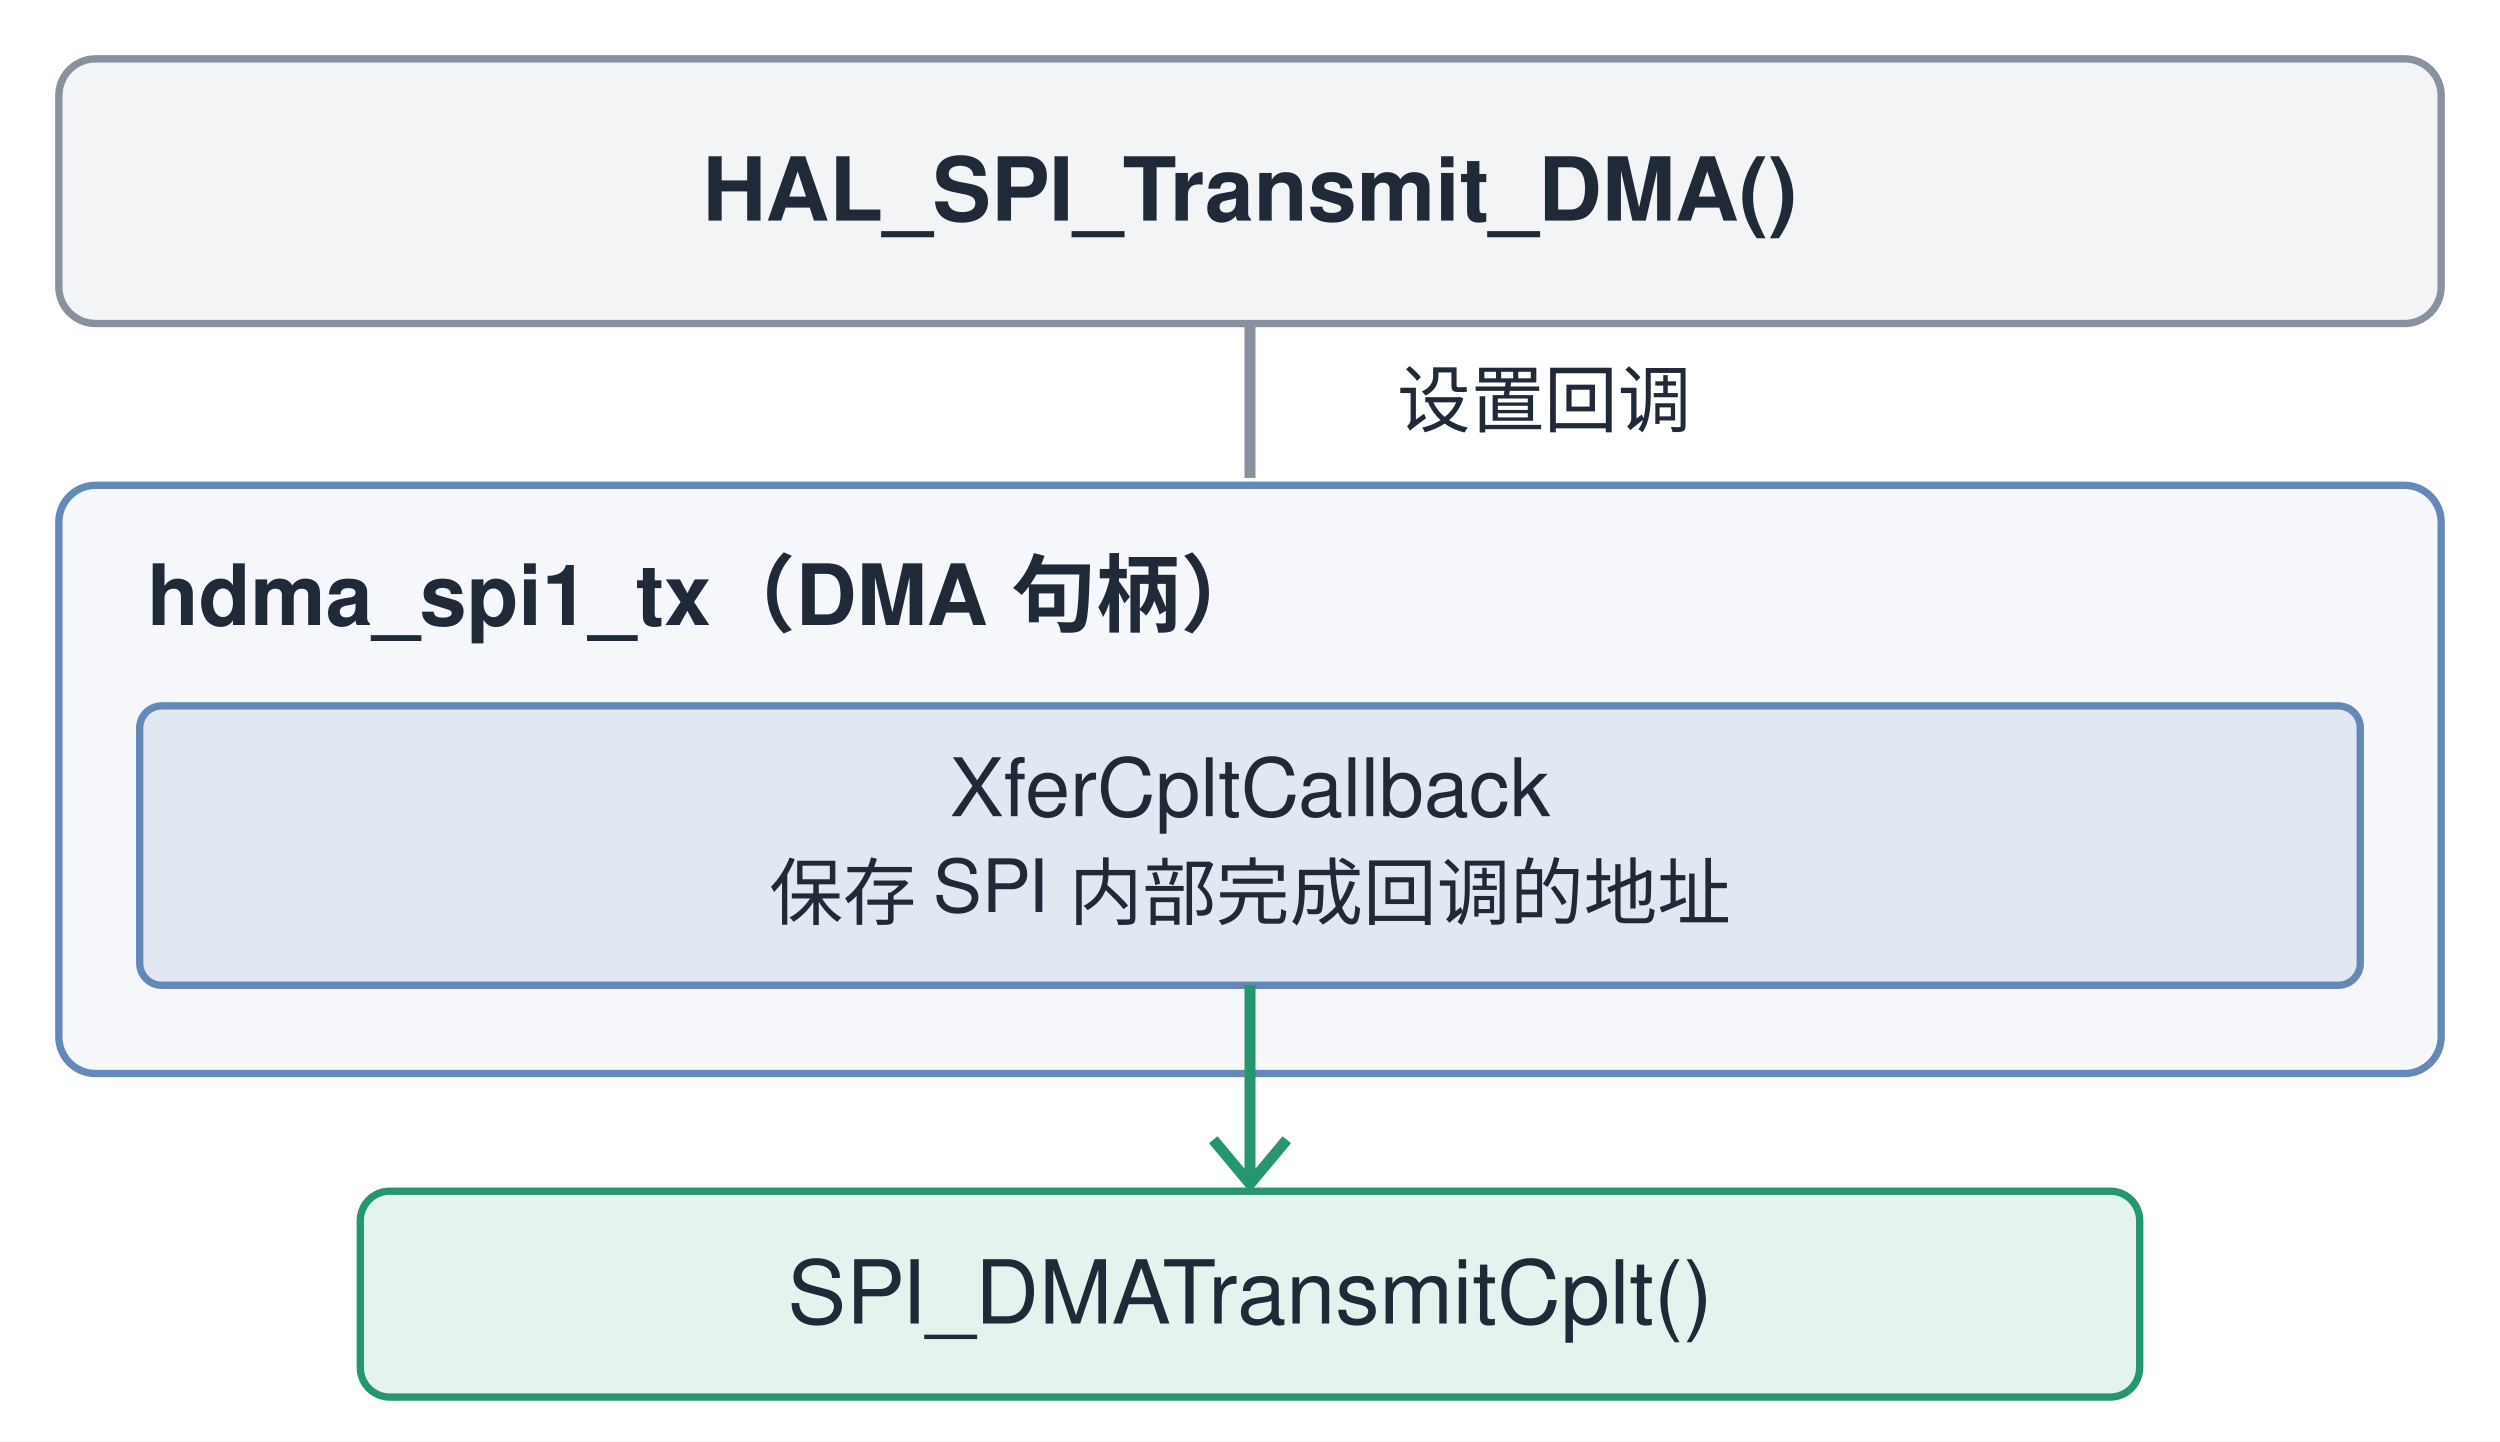
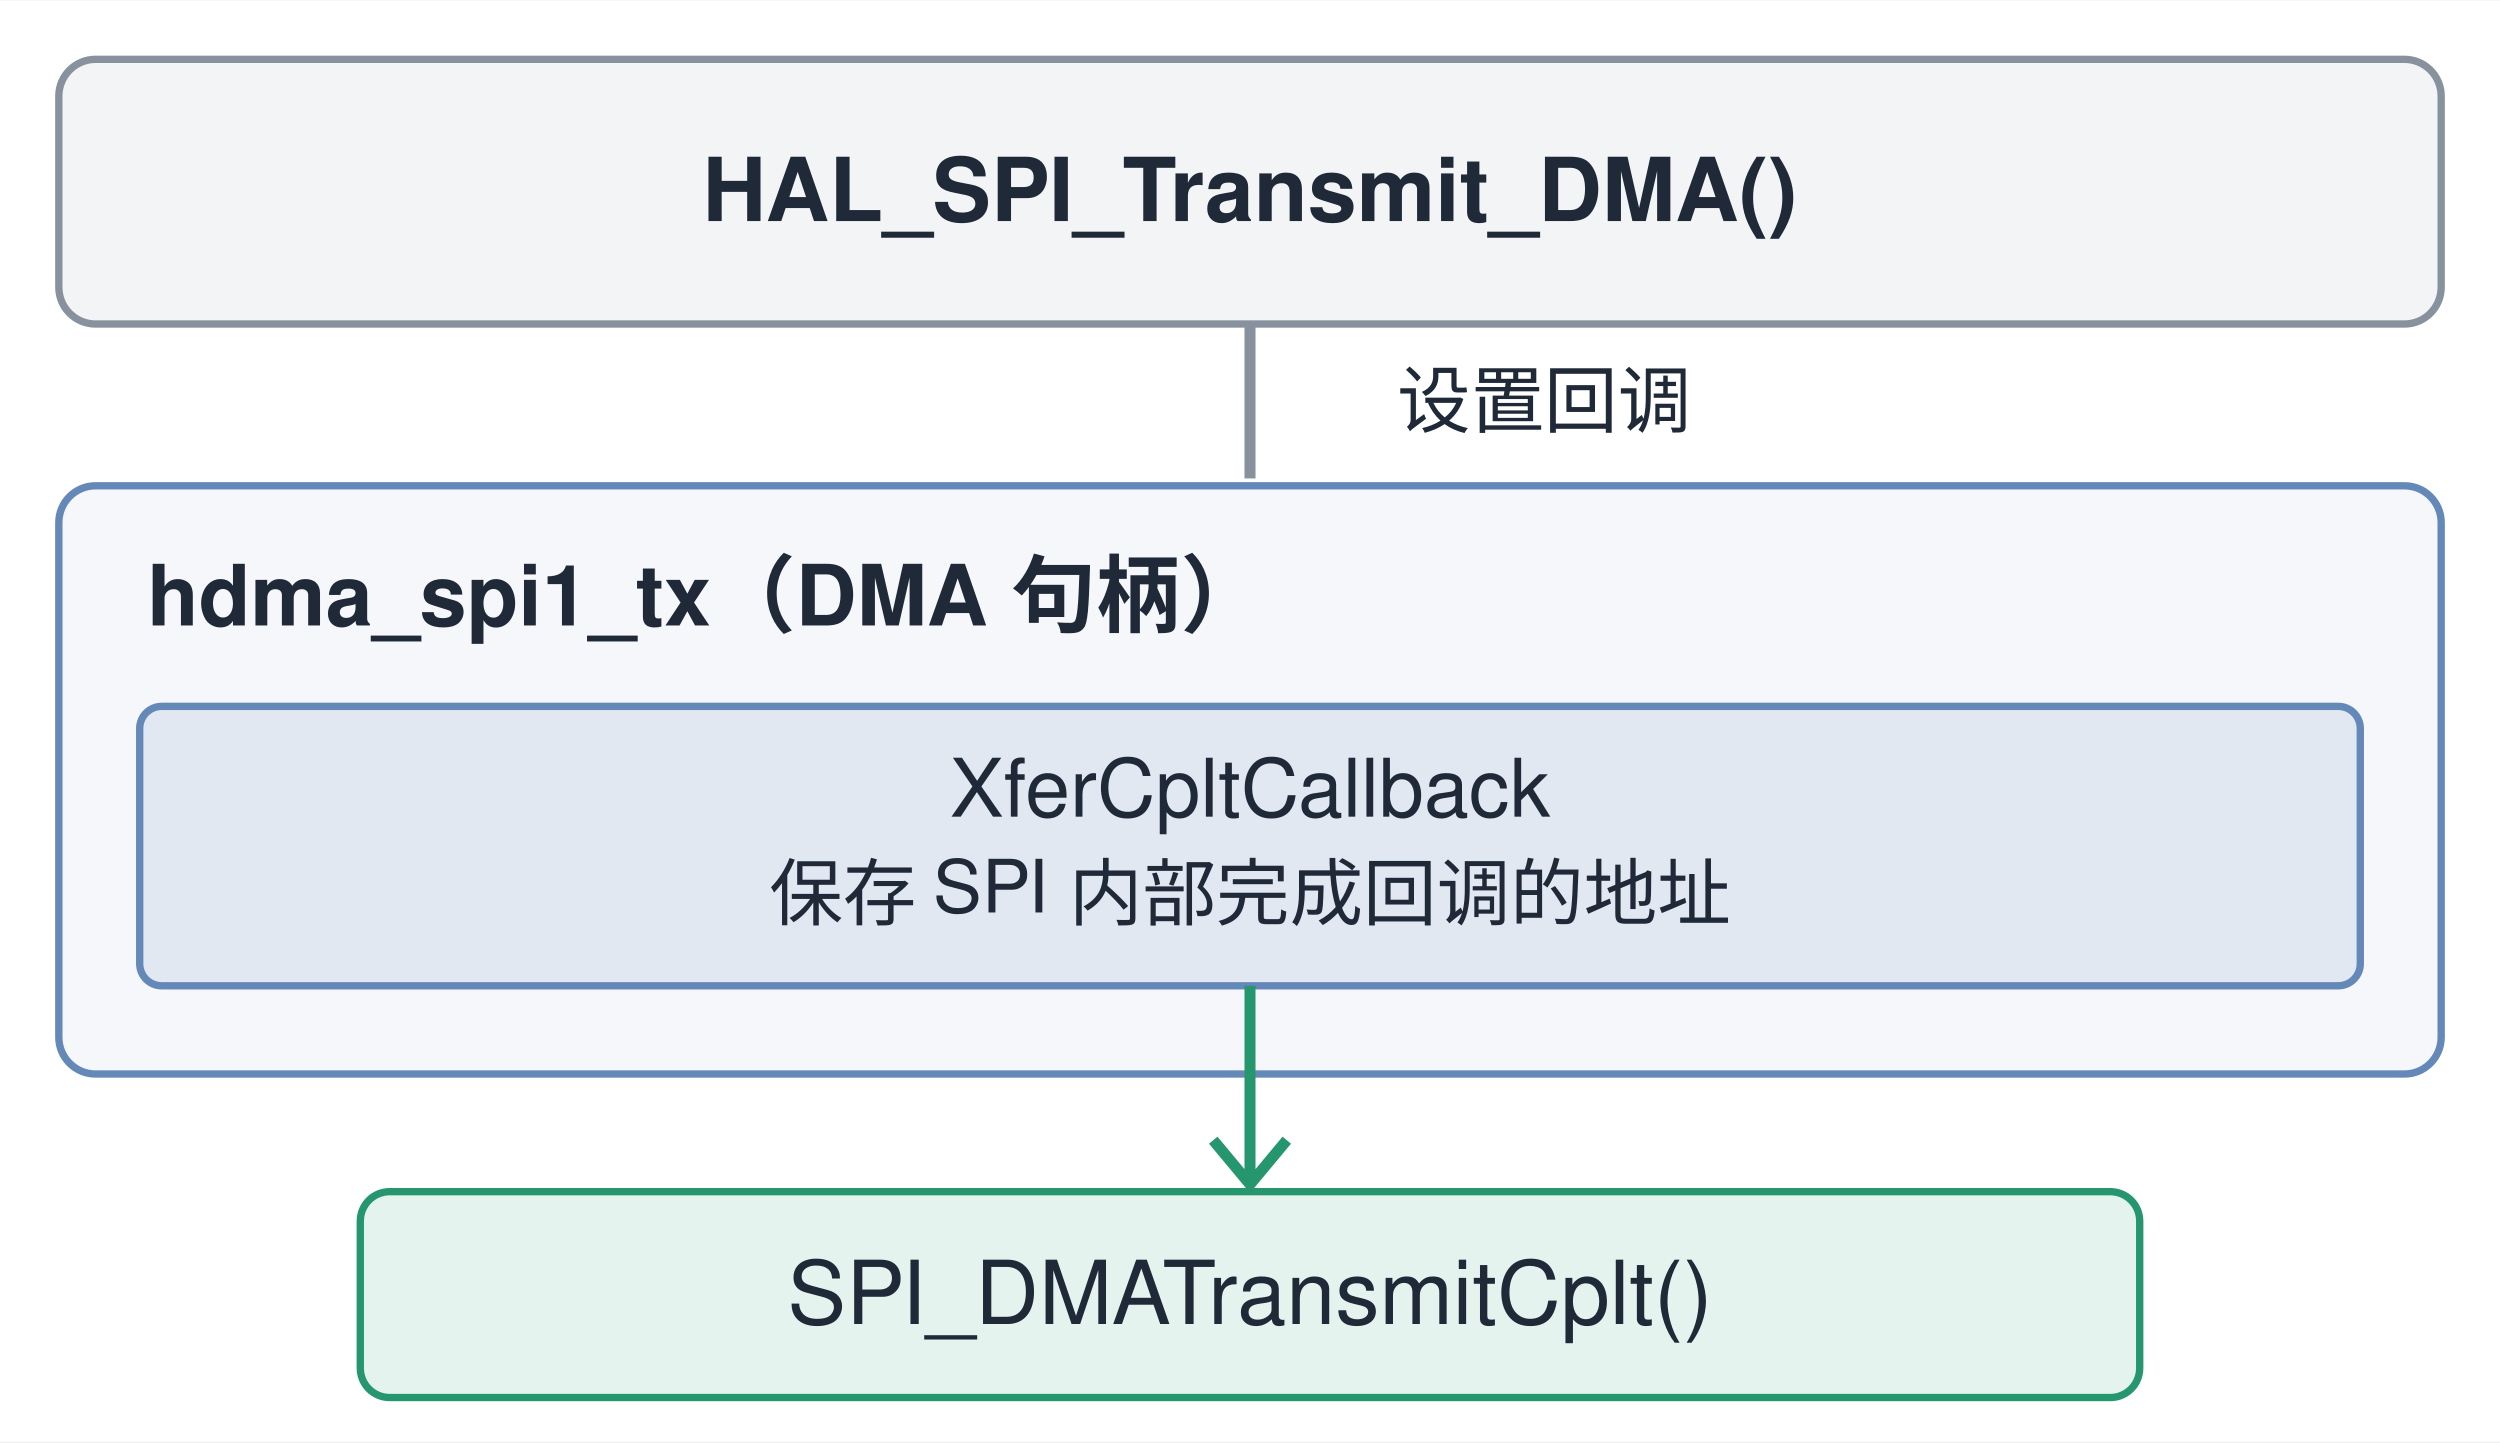
- <svg xmlns="http://www.w3.org/2000/svg" font-family="-apple-system-body, ui-sans-serif, -apple-system, system-ui, &quot;Segoe UI&quot;, Helvetica, &quot;Apple Color Emoji&quot;, Arial, sans-serif, &quot;Segoe UI Emoji&quot;, &quot;Segoe UI Symbol&quot;" font-weight="400" data-d-component="svg" fill="#1f2937" style="color:rgb(13, 13, 13)" viewBox="0 0 340 196" width="340" height="196">
+ <svg xmlns="http://www.w3.org/2000/svg" font-family="-apple-system-body, ui-sans-serif, -apple-system, system-ui, &quot;Segoe UI&quot;, Helvetica, &quot;Apple Color Emoji&quot;, Arial, sans-serif, &quot;Segoe UI Emoji&quot;, &quot;Segoe UI Symbol&quot;" font-weight="400" fill="#1f2937" viewBox="0 0 340 196" width="657" height="379">
  <rect width="100%" height="100%" fill="#ffffff" />
  <rect x="8" y="8" width="324" height="36" rx="5" stroke="#87929e" fill="#87929e" fill-opacity=".1" />
  <text x="170" y="30" font-size="12" text-anchor="middle" font-weight="600" fill="#1f2937">HAL_SPI_Transmit_DMA()</text>
  <path d="M170 44V65" stroke="#87929e" stroke-width="1.5" />
  <text x="190" y="58" font-size="10" fill="#1f2937">设置回调</text>
  <rect x="8" y="66" width="324" height="80" rx="5" stroke="#6488b8" fill="#6488b8" fill-opacity=".07" />
  <text x="20" y="85" font-size="11.5" font-weight="600" fill="#1f2937">hdma_spi1_tx（DMA 句柄）</text>
  <rect x="19" y="96" width="302" height="38" rx="3" stroke="#6488b8" fill="#6488b8" fill-opacity=".13" />
  <text x="170" y="111" font-size="11" text-anchor="middle" fill="#1f2937">XferCpltCallback</text>
  <text x="170" y="125" font-size="10" text-anchor="middle" fill="#1f2937">保存 SPI 内部完成回调的地址</text>
  <path d="M170 134V161M165 155L170 161L175 155" fill="none" stroke="#26966f" stroke-width="1.5" />
  <rect x="49" y="162" width="242" height="28" rx="4" fill="#26966f" fill-opacity=".12" stroke="#26966f" />
  <text x="170" y="180" font-size="12" text-anchor="middle" fill="#1f2937">SPI_DMATransmitCplt()</text>
</svg>
